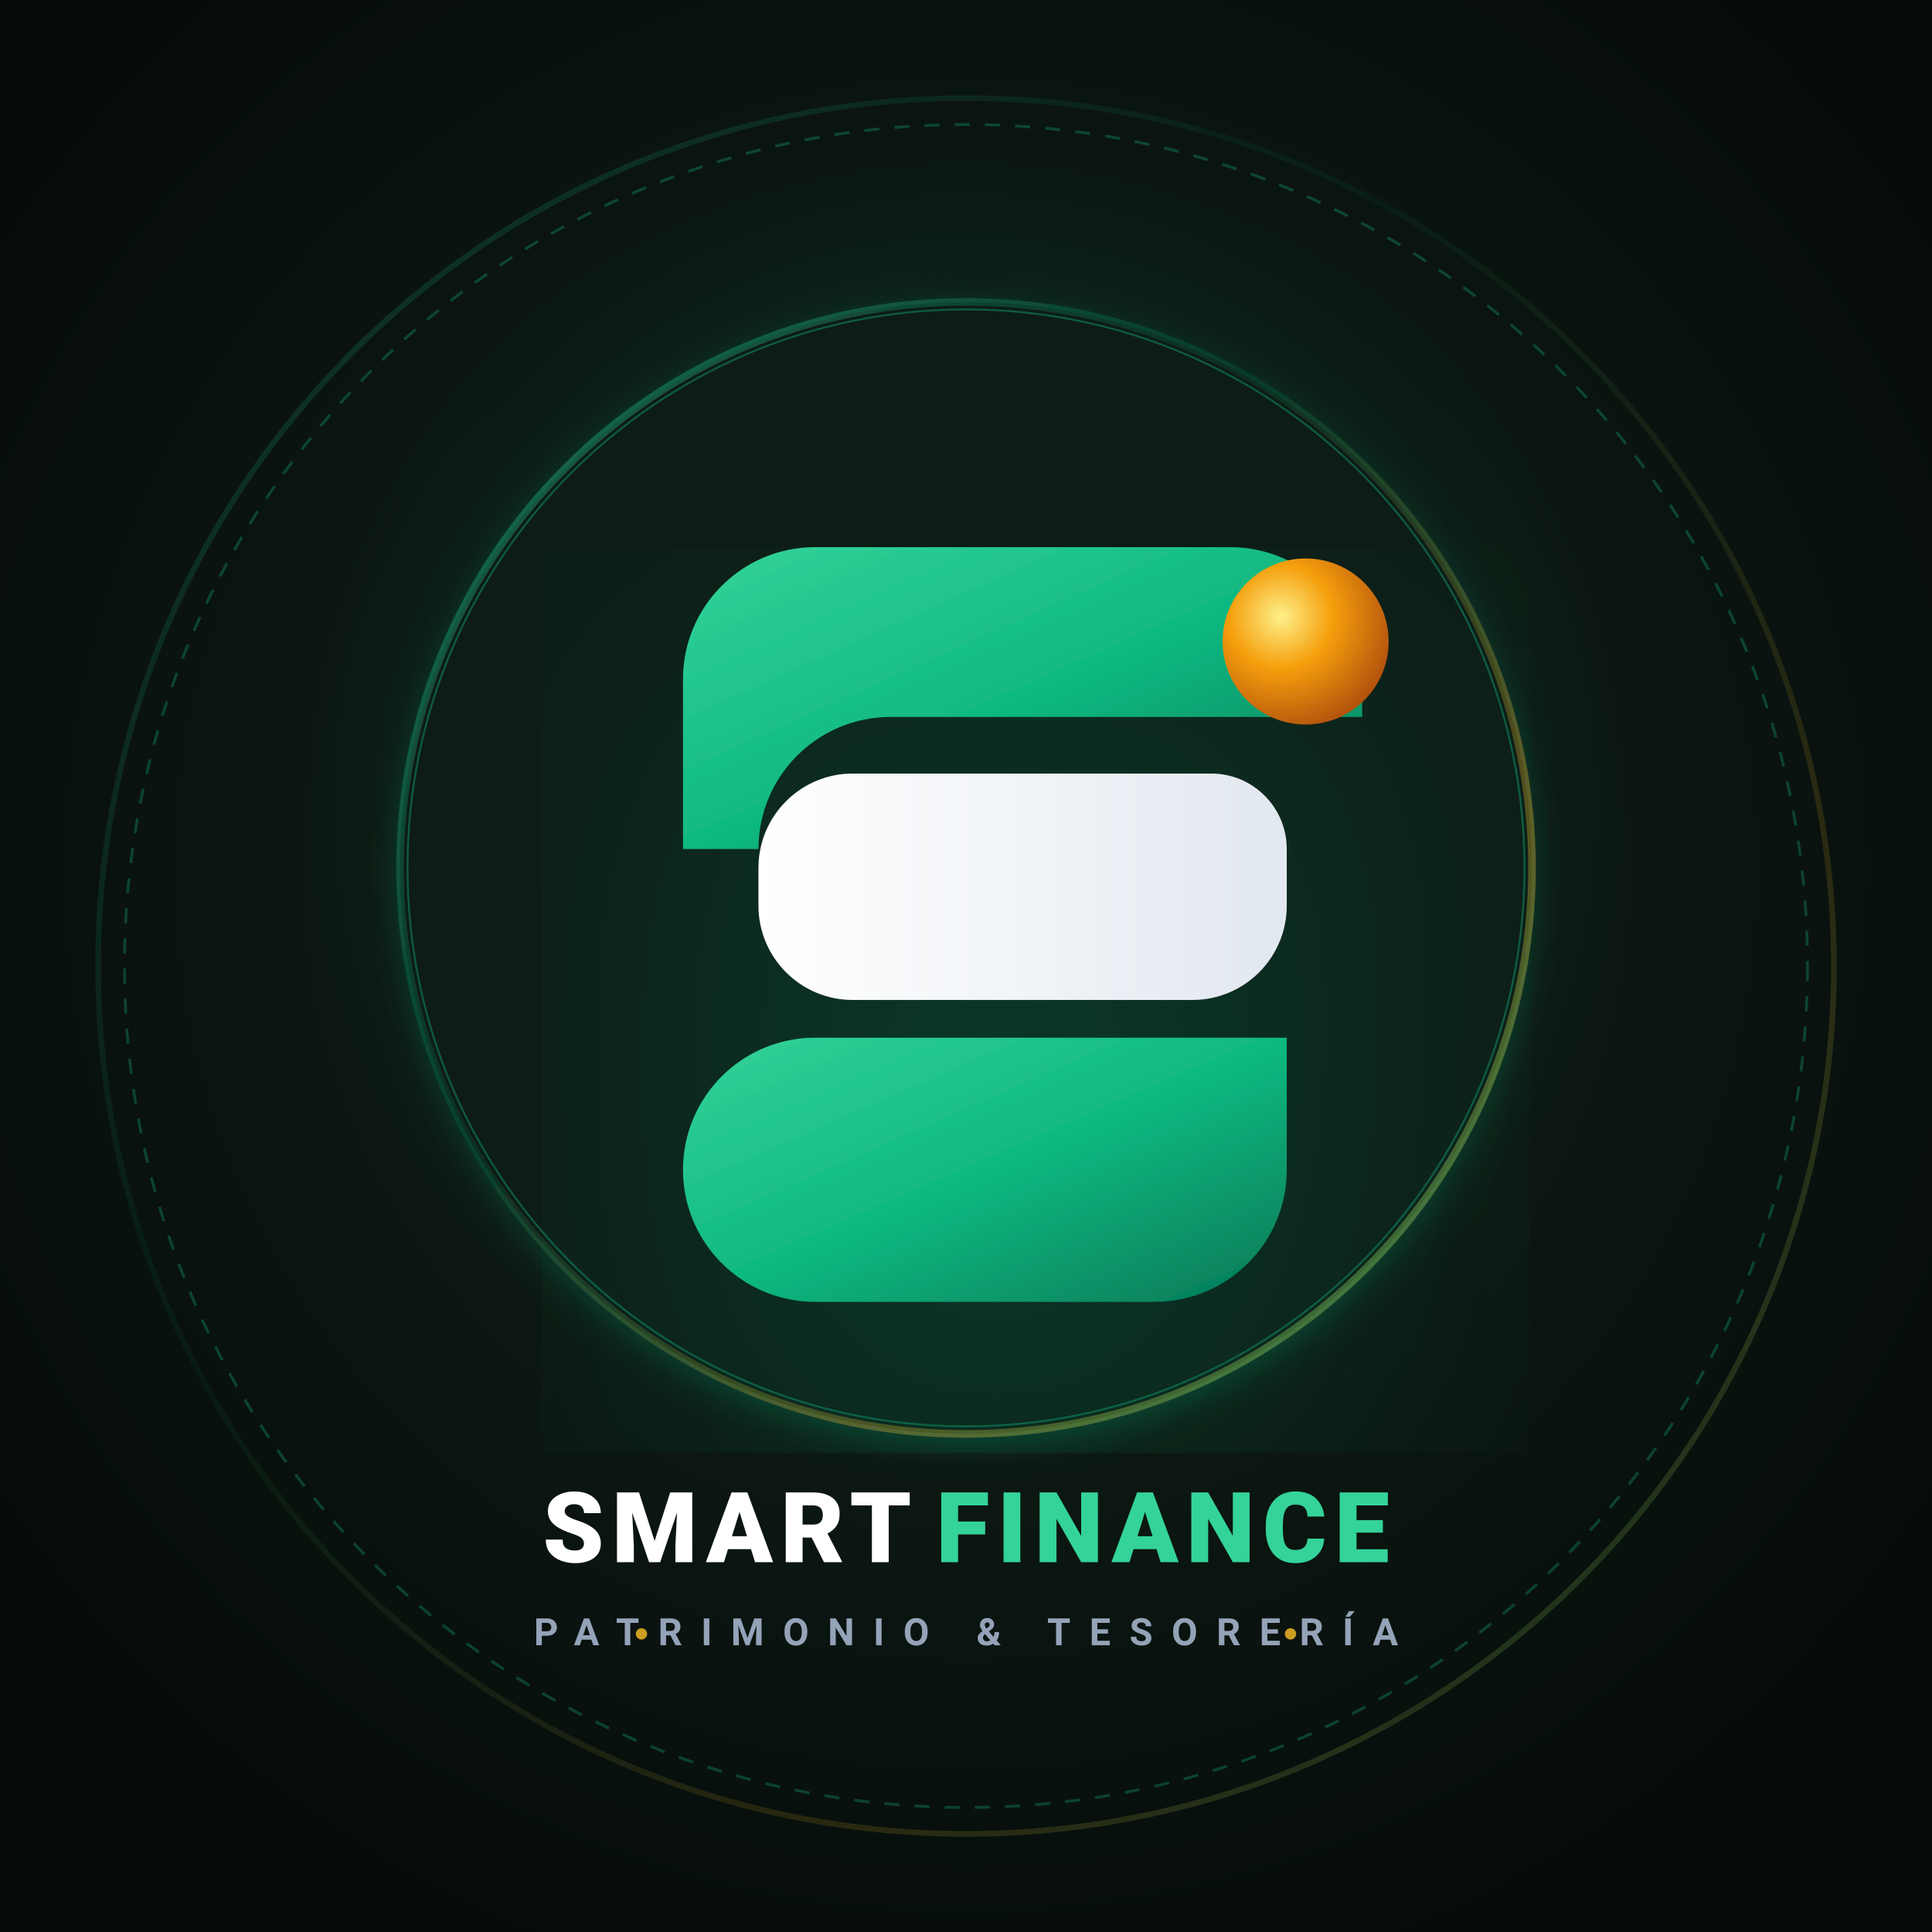
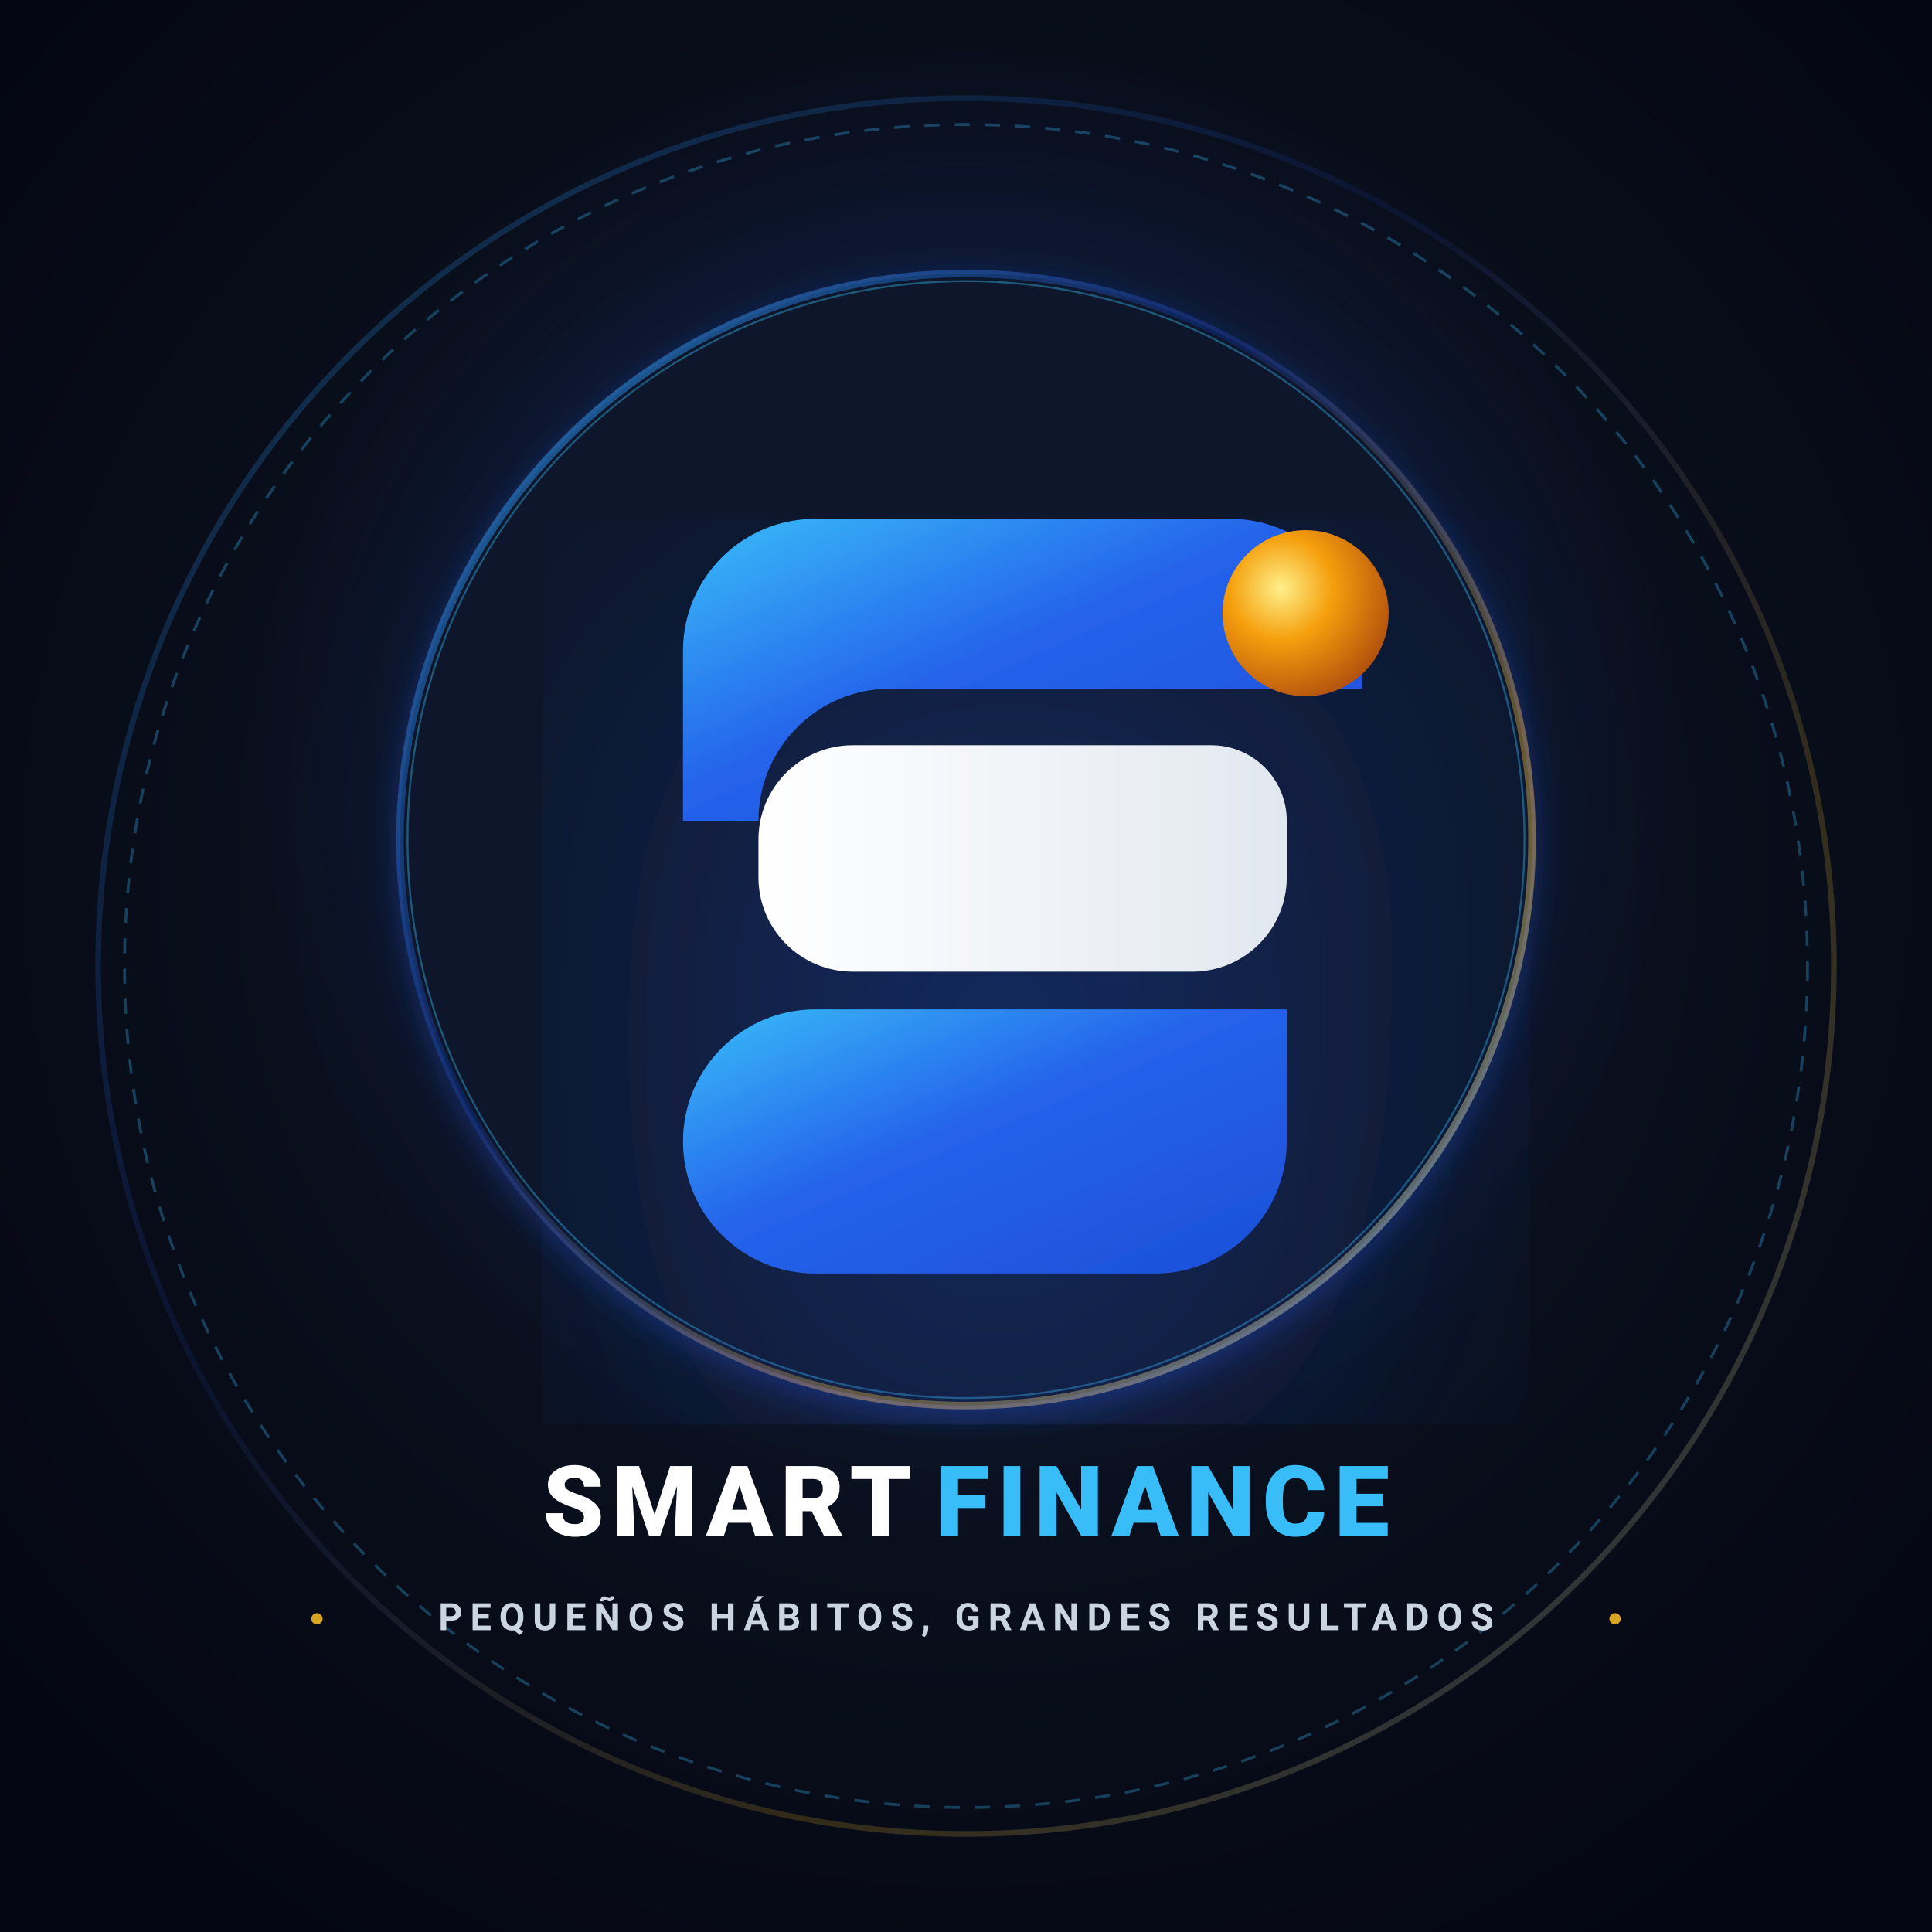
<svg xmlns="http://www.w3.org/2000/svg" viewBox="0 0 1024 1024" width="1024" height="1024">
  <defs>
    <radialGradient id="bgRadial" cx="50%" cy="45%" r="65%">
-       <stop offset="0%" stop-color="#14261e" />
-       <stop offset="50%" stop-color="#0c1712" />
-       <stop offset="100%" stop-color="#050a08" />
+       <stop offset="0%" stop-color="#0f1d36" />
+       <stop offset="55%" stop-color="#0a0f1d" />
+       <stop offset="100%" stop-color="#040711" />
    </radialGradient>
-     <radialGradient id="emeraldGlow" cx="50%" cy="46%" r="42%">
-       <stop offset="0%" stop-color="#10b981" stop-opacity="0.32" />
-       <stop offset="60%" stop-color="#059669" stop-opacity="0.12" />
-       <stop offset="100%" stop-color="#059669" stop-opacity="0" />
+     <radialGradient id="blueGlow" cx="50%" cy="45%" r="44%">
+       <stop offset="0%" stop-color="#38bdf8" stop-opacity="0.32" />
+       <stop offset="50%" stop-color="#2563eb" stop-opacity="0.15" />
+       <stop offset="100%" stop-color="#1d4ed8" stop-opacity="0" />
    </radialGradient>
    <linearGradient id="ringGrad" x1="0%" y1="0%" x2="100%" y2="100%">
-       <stop offset="0%" stop-color="#34d399" stop-opacity="0.5" />
-       <stop offset="40%" stop-color="#059669" stop-opacity="0.15" />
-       <stop offset="70%" stop-color="#fbbf24" stop-opacity="0.3" />
-       <stop offset="100%" stop-color="#10b981" stop-opacity="0.6" />
+       <stop offset="0%" stop-color="#38bdf8" stop-opacity="0.65" />
+       <stop offset="40%" stop-color="#1d4ed8" stop-opacity="0.25" />
+       <stop offset="70%" stop-color="#fbbf24" stop-opacity="0.4" />
+       <stop offset="100%" stop-color="#60a5fa" stop-opacity="0.7" />
    </linearGradient>
    <linearGradient id="emblemGrad" x1="0%" y1="0%" x2="100%" y2="100%">
-       <stop offset="0%" stop-color="#34d399" />
-       <stop offset="50%" stop-color="#10b981" />
-       <stop offset="100%" stop-color="#047857" />
+       <stop offset="0%" stop-color="#38bdf8" />
+       <stop offset="45%" stop-color="#2563eb" />
+       <stop offset="100%" stop-color="#1d4ed8" />
    </linearGradient>
    <linearGradient id="whiteBarGrad" x1="0%" y1="0%" x2="100%" y2="0%">
      <stop offset="0%" stop-color="#ffffff" />
      <stop offset="100%" stop-color="#e2e8f0" />
    </linearGradient>
    <radialGradient id="goldSphere" cx="35%" cy="35%" r="70%">
      <stop offset="0%" stop-color="#fef08a" />
      <stop offset="45%" stop-color="#f59e0b" />
      <stop offset="100%" stop-color="#b45309" />
    </radialGradient>
    <filter id="dropShadow" x="-20%" y="-20%" width="140%" height="140%">
-       <feDropShadow dx="0" dy="16" stdDeviation="24" flood-color="#000000" flood-opacity="0.65" />
-       <feDropShadow dx="0" dy="4" stdDeviation="8" flood-color="#059669" flood-opacity="0.3" />
-     </filter>
-     <filter id="glowFilter" x="-30%" y="-30%" width="160%" height="160%">
-       <feGaussianBlur stdDeviation="30" result="blur" />
-       <feComposite in="SourceGraphic" in2="blur" operator="over" />
+       <feDropShadow dx="0" dy="16" stdDeviation="22" flood-color="#020617" flood-opacity="0.8" />
+       <feDropShadow dx="0" dy="4" stdDeviation="8" flood-color="#2563eb" flood-opacity="0.35" />
    </filter>
  </defs>
  <rect width="1024" height="1024" fill="url(#bgRadial)" />
-   <circle cx="512" cy="460" r="420" fill="url(#emeraldGlow)" />
+   <circle cx="512" cy="450" r="430" fill="url(#blueGlow)" />
  <circle cx="512" cy="512" r="460" fill="none" stroke="url(#ringGrad)" stroke-width="3" opacity="0.45" />
-   <circle cx="512" cy="512" r="446" fill="none" stroke="#10b981" stroke-width="1.5" stroke-dasharray="8 8" opacity="0.3" />
-   <circle cx="512" cy="460" r="300" fill="#0d1b15" stroke="url(#ringGrad)" stroke-width="4" filter="url(#dropShadow)" />
-   <circle cx="512" cy="460" r="296" fill="none" stroke="#10b981" stroke-width="1" opacity="0.4" />
-   <g transform="translate(142, 90) scale(20)" filter="url(#dropShadow)">
+   <circle cx="512" cy="512" r="446" fill="none" stroke="#38bdf8" stroke-width="1.5" stroke-dasharray="8 8" opacity="0.3" />
+   <circle cx="512" cy="445" r="300" fill="#0b1329" stroke="url(#ringGrad)" stroke-width="4" filter="url(#dropShadow)" />
+   <circle cx="512" cy="445" r="296" fill="none" stroke="#38bdf8" stroke-width="1" opacity="0.4" />
+   <g transform="translate(142, 75) scale(20)" filter="url(#dropShadow)">
    <path d="M11 13.5C11 11.567 12.567 10 14.5 10H25.5C27.433 10 29 11.567 29 13.5V14.5H16.5C14.567 14.5 13 16.067 13 18V18H11V13.5Z" fill="url(#emblemGrad)" />
    <path d="M13 18.5C13 17.119 14.119 16 15.5 16H25C26.105 16 27 16.895 27 18V19.5C27 20.881 25.881 22 24.5 22H15.5C14.119 22 13 20.881 13 19.5V18.5Z" fill="url(#whiteBarGrad)" />
    <path d="M11 26.5C11 24.567 12.567 23 14.5 23H27V26.5C27 28.433 25.433 30 23.5 30H14.5C12.567 30 11 28.433 11 26.5Z" fill="url(#emblemGrad)" />
    <circle cx="27.5" cy="12.5" r="2.2" fill="url(#goldSphere)" />
  </g>
  <g text-anchor="middle">
-     <text x="512" y="828" font-family="-apple-system, BlinkMacSystemFont, 'Segoe UI', Roboto, Helvetica, Arial, sans-serif" font-size="52" font-weight="800" letter-spacing="4">
+     <text x="512" y="814" font-family="-apple-system, BlinkMacSystemFont, 'Segoe UI', Roboto, Helvetica, Arial, sans-serif" font-size="52" font-weight="800" letter-spacing="4">
      <tspan fill="#ffffff">SMART </tspan>
-       <tspan fill="#34d399">FINANCE</tspan>
+       <tspan fill="#38bdf8">FINANCE</tspan>
    </text>
-     <text x="512" y="872" font-family="-apple-system, BlinkMacSystemFont, 'Segoe UI', Roboto, Helvetica, Arial, sans-serif" font-size="20" font-weight="600" fill="#94a3b8" letter-spacing="10">
-       PATRIMONIO &amp; TESORERÍA
+     <text x="512" y="864" font-family="-apple-system, BlinkMacSystemFont, 'Segoe UI', Roboto, Helvetica, Arial, sans-serif" font-size="20" font-weight="700" fill="#cbd5e1" letter-spacing="4">
+       PEQUEÑOS HÁBITOS, GRANDES RESULTADOS
    </text>
  </g>
-   <circle cx="340" cy="866" r="3" fill="#fbbf24" opacity="0.8" />
-   <circle cx="684" cy="866" r="3" fill="#fbbf24" opacity="0.8" />
+   <circle cx="168" cy="858" r="3" fill="#fbbf24" opacity="0.85" />
+   <circle cx="856" cy="858" r="3" fill="#fbbf24" opacity="0.85" />
</svg>
